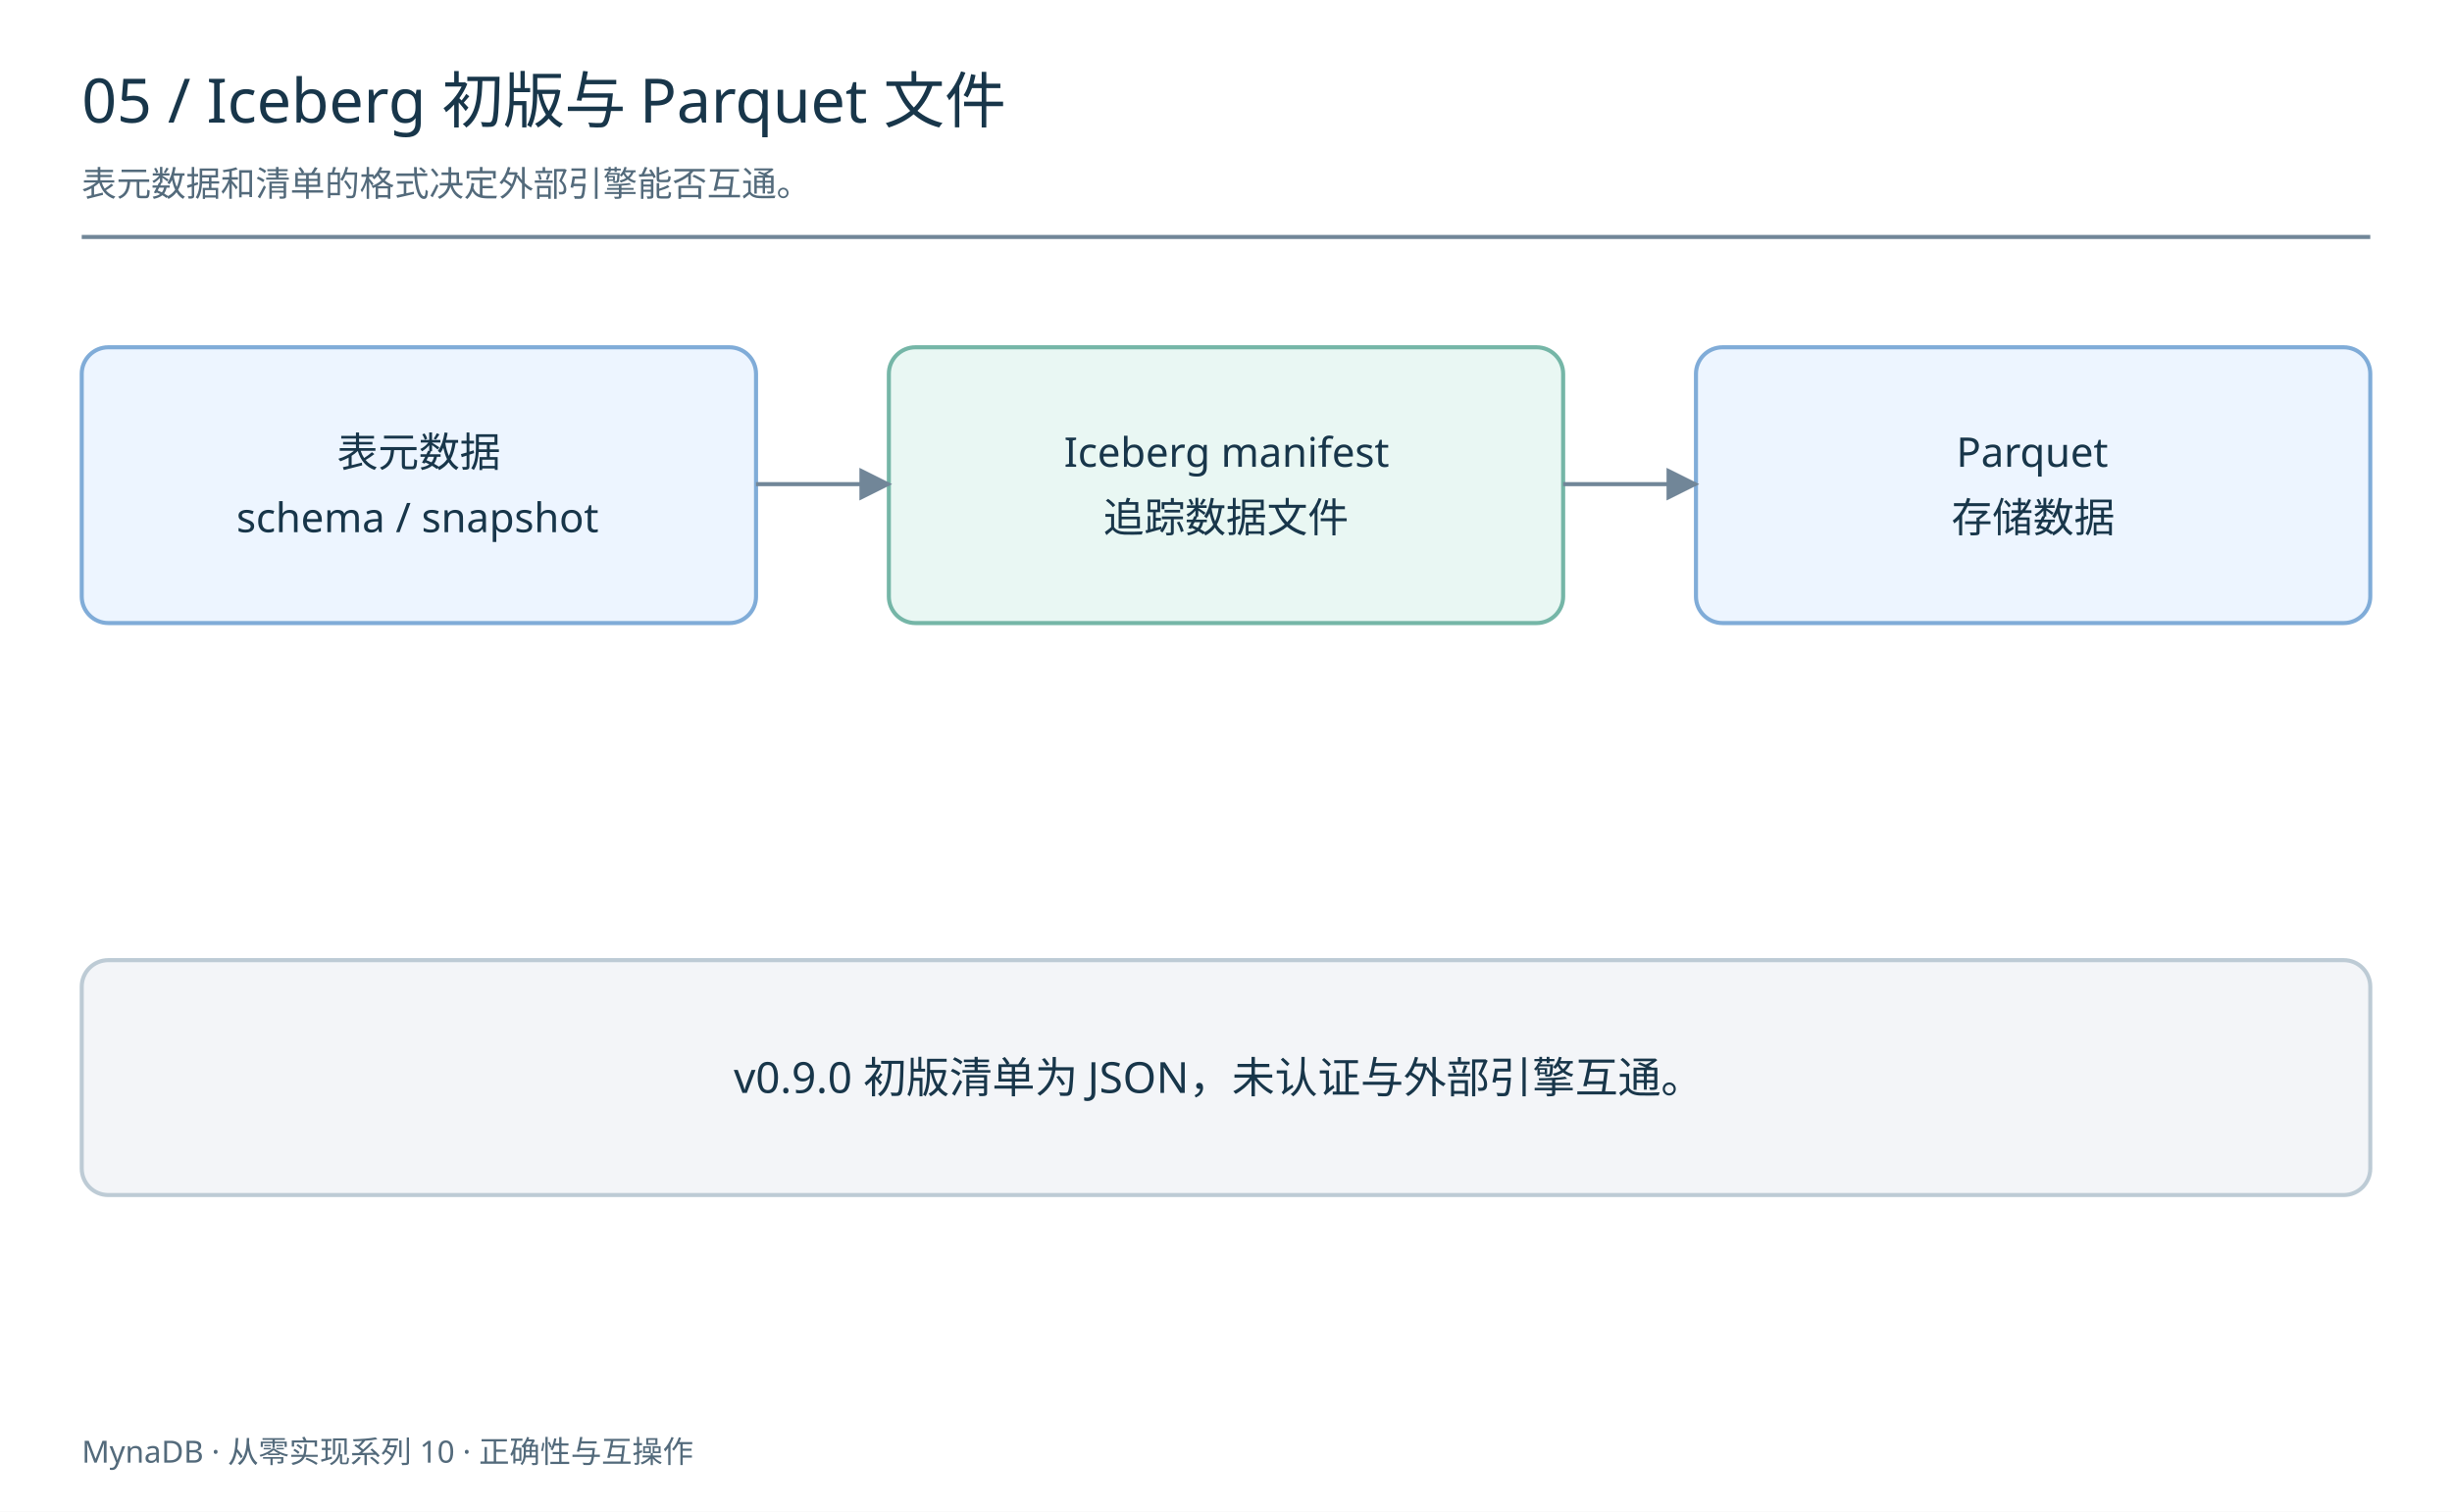
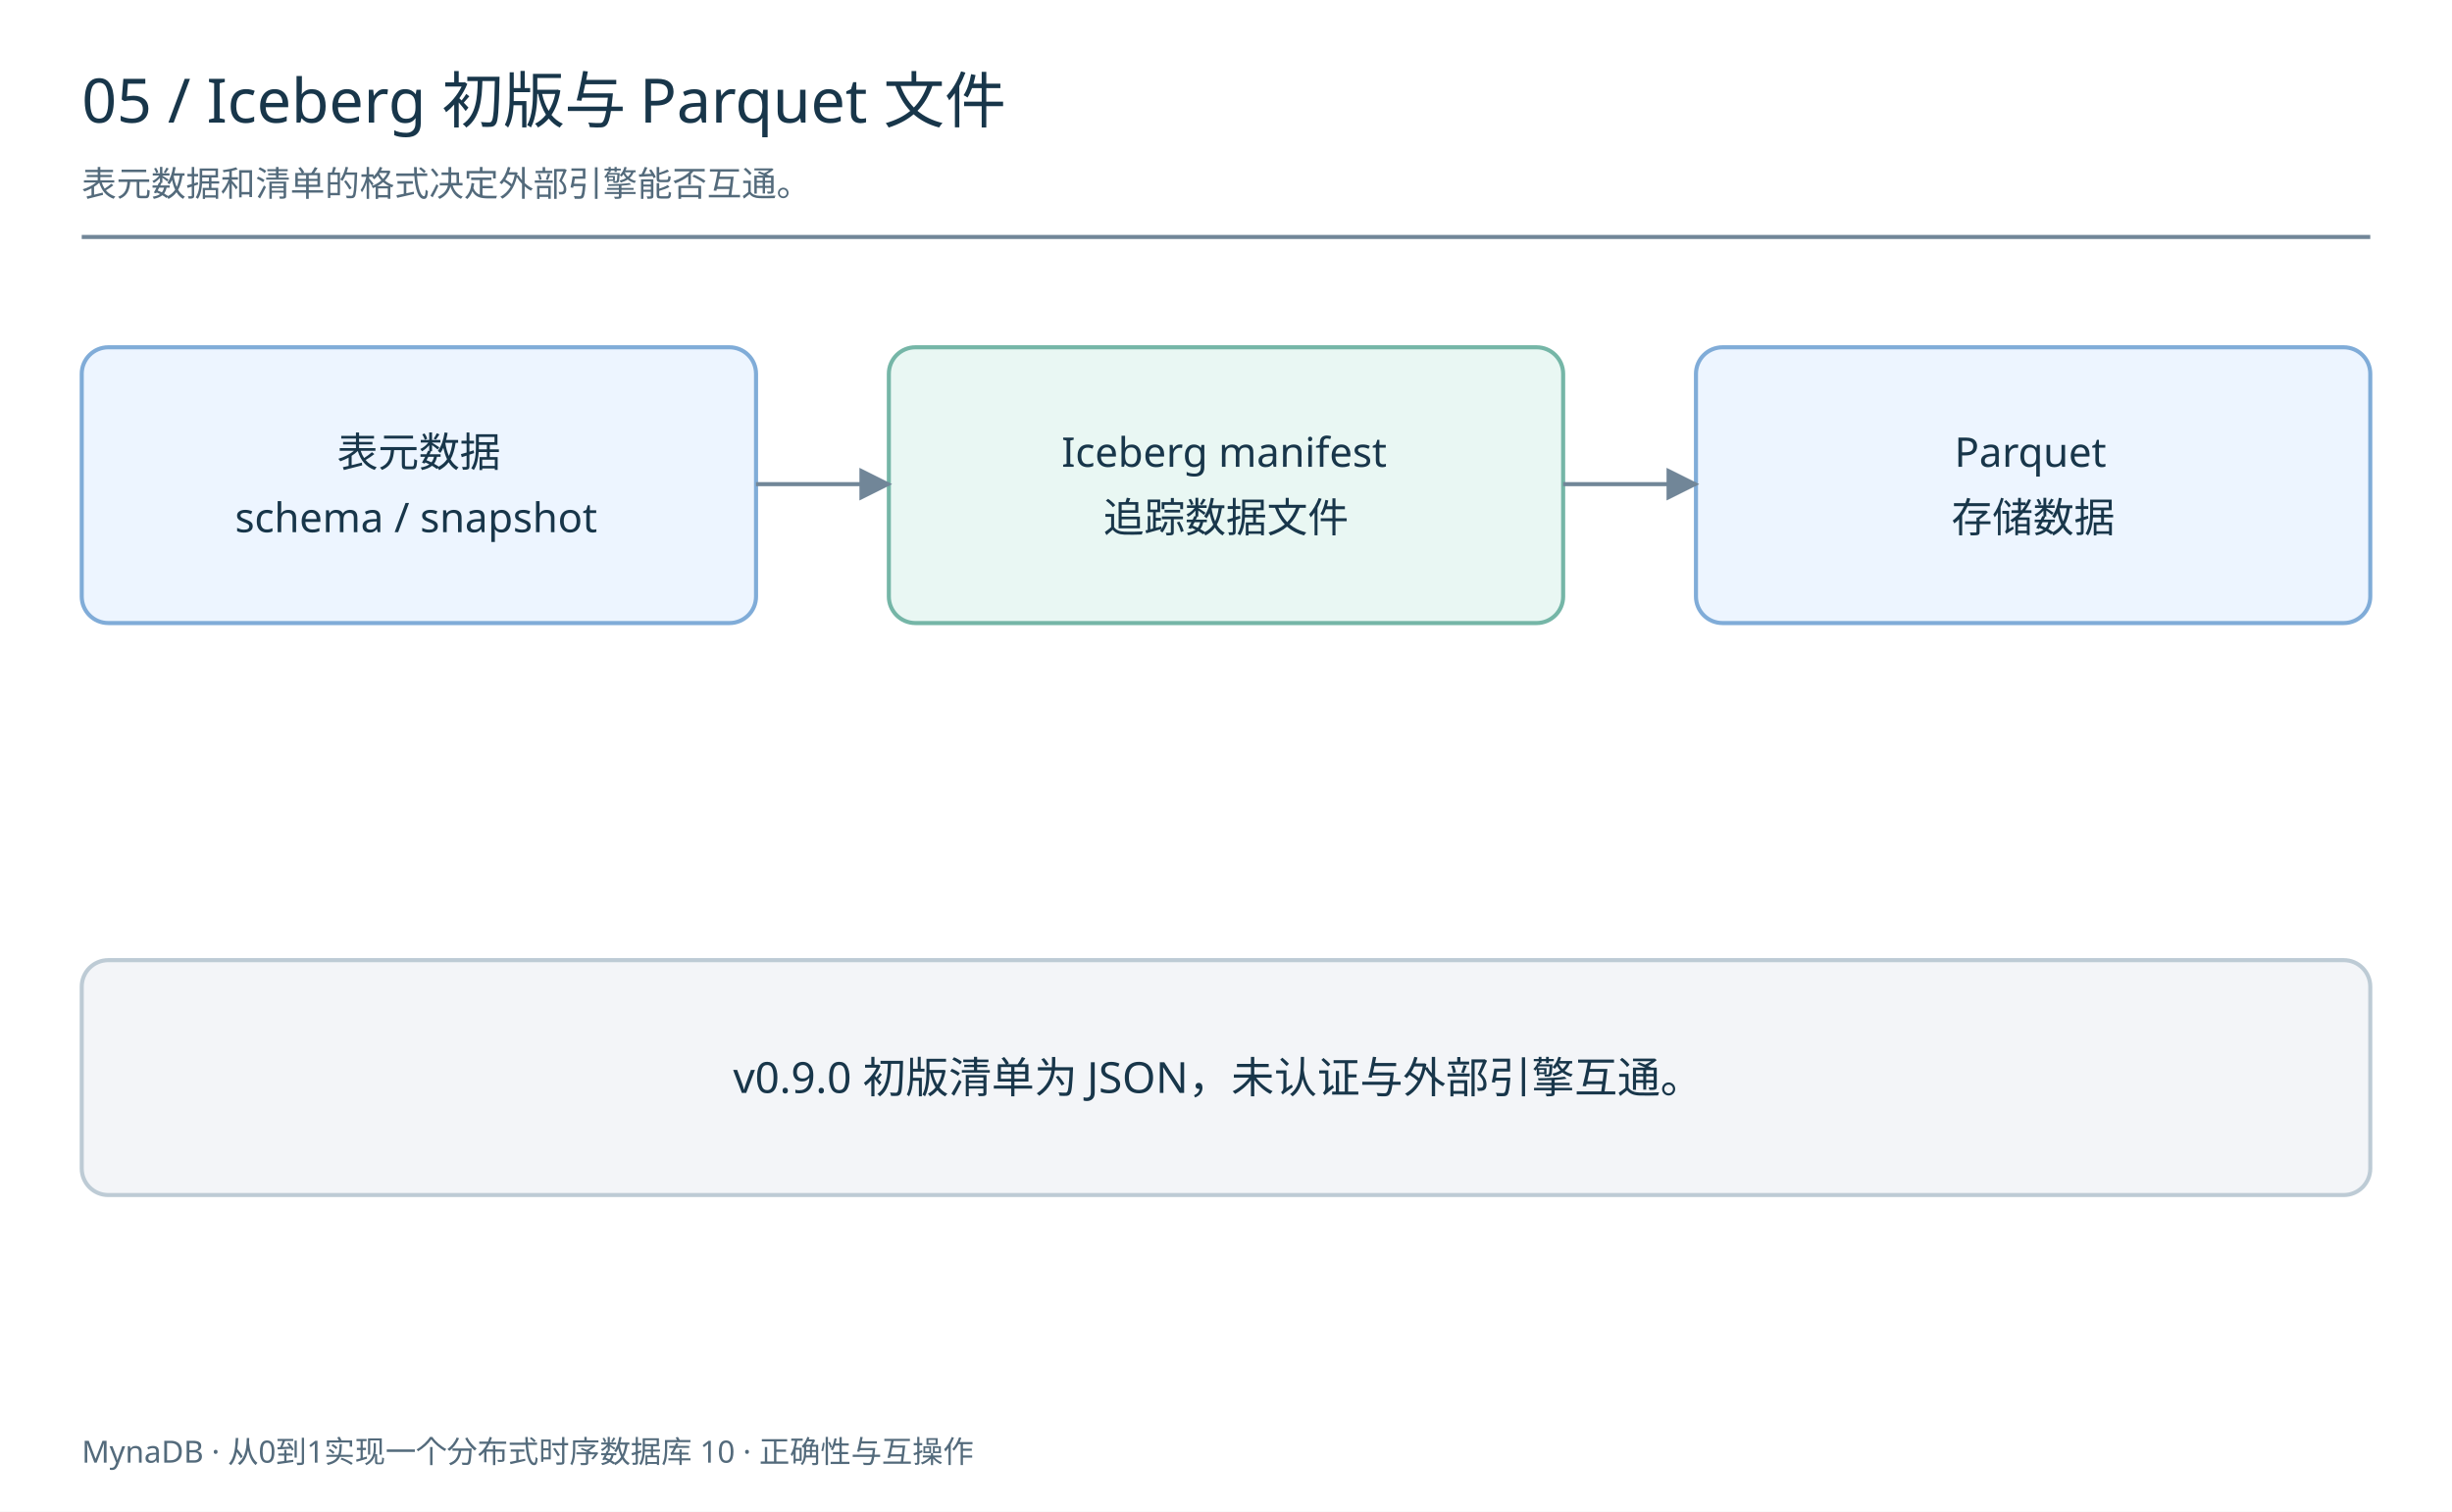
<svg xmlns="http://www.w3.org/2000/svg" width="1200" height="740" viewBox="0 0 1200 740" role="img" aria-labelledby="title desc">
  <defs>
    <marker id="arrow" viewBox="0 0 10 10" refX="9" refY="5" markerWidth="8" markerHeight="8" orient="auto-start-reverse">
      <path d="M0 0L10 5L0 10Z" fill="#718698" />
    </marker>
  </defs>
  <rect width="100%" height="100%" fill="white" />
  <text x="40" y="60" font-family="Noto Sans SC, Microsoft YaHei, PingFang SC, sans-serif" font-size="30" font-weight="500" fill="#18364a">05 / Iceberg 初版与 Parquet 文件</text>
  <text x="40" y="96" font-family="Noto Sans SC, Microsoft YaHei, PingFang SC, sans-serif" font-size="17" font-weight="500" fill="#536a7b">表元数据和清单的格式决定外部引擎能否互通。</text>
  <polyline points="40,116 1160,116" fill="none" stroke="#718698" stroke-width="2" />
-   <text x="40" y="716" font-family="Noto Sans SC, Microsoft YaHei, PingFang SC, sans-serif" font-size="15" font-weight="500" fill="#536a7b">MynaDB · 从零实现系列 10 · 正确性与互操作</text>
+   <text x="40" y="716" font-family="Noto Sans SC, Microsoft YaHei, PingFang SC, sans-serif" font-size="15" font-weight="500" fill="#536a7b">MynaDB · 从0到1实现一个分布式时序数据库 10 · 正确性与互操作</text>
  <rect x="40" y="170" width="330" height="135" rx="13" fill="#edf5ff" stroke="#80acd8" stroke-width="2" />
  <text x="165.0" y="228.5" font-family="Noto Sans SC, Microsoft YaHei, PingFang SC, sans-serif" font-size="20" font-weight="500" fill="#18364a">表元数据</text>
-   <text x="115.7" y="260.5" font-family="Noto Sans SC, Microsoft YaHei, PingFang SC, sans-serif" font-size="20" font-weight="500" fill="#18364a">schema / snapshot</text>
+   <text x="115.0" y="260.5" font-family="Noto Sans SC, Microsoft YaHei, PingFang SC, sans-serif" font-size="20" font-weight="500" fill="#18364a">schema / snapshot</text>
  <rect x="435" y="170" width="330" height="135" rx="13" fill="#e9f7f3" stroke="#75b6a7" stroke-width="2" />
-   <text x="520.7" y="228.5" font-family="Noto Sans SC, Microsoft YaHei, PingFang SC, sans-serif" font-size="20" font-weight="500" fill="#18364a">Iceberg manifest</text>
+   <text x="519.5" y="228.5" font-family="Noto Sans SC, Microsoft YaHei, PingFang SC, sans-serif" font-size="20" font-weight="500" fill="#18364a">Iceberg manifest</text>
  <text x="540.0" y="260.5" font-family="Noto Sans SC, Microsoft YaHei, PingFang SC, sans-serif" font-size="20" font-weight="500" fill="#18364a">追踪数据文件</text>
  <rect x="830" y="170" width="330" height="135" rx="13" fill="#edf5ff" stroke="#80acd8" stroke-width="2" />
-   <text x="957.4" y="228.5" font-family="Noto Sans SC, Microsoft YaHei, PingFang SC, sans-serif" font-size="20" font-weight="500" fill="#18364a">Parquet</text>
+   <text x="956.5" y="228.5" font-family="Noto Sans SC, Microsoft YaHei, PingFang SC, sans-serif" font-size="20" font-weight="500" fill="#18364a">Parquet</text>
  <text x="955.0" y="260.5" font-family="Noto Sans SC, Microsoft YaHei, PingFang SC, sans-serif" font-size="20" font-weight="500" fill="#18364a">存储数据</text>
  <polyline points="370,237 435,237" fill="none" stroke="#718698" stroke-width="2" marker-end="url(#arrow)" />
  <polyline points="765,237 830,237" fill="none" stroke="#718698" stroke-width="2" marker-end="url(#arrow)" />
  <rect x="40" y="470" width="1120" height="115" rx="13" fill="#f3f5f8" stroke="#bdcbd5" stroke-width="2" />
-   <text x="359.1" y="535.0" font-family="Noto Sans SC, Microsoft YaHei, PingFang SC, sans-serif" font-size="21" font-weight="500" fill="#18364a">v0.9.0 初版清单为 JSON，未认证与外部引擎互通。</text>
+   <text x="358.8" y="535.0" font-family="Noto Sans SC, Microsoft YaHei, PingFang SC, sans-serif" font-size="21" font-weight="500" fill="#18364a">v0.9.0 初版清单为 JSON，未认证与外部引擎互通。</text>
</svg>
